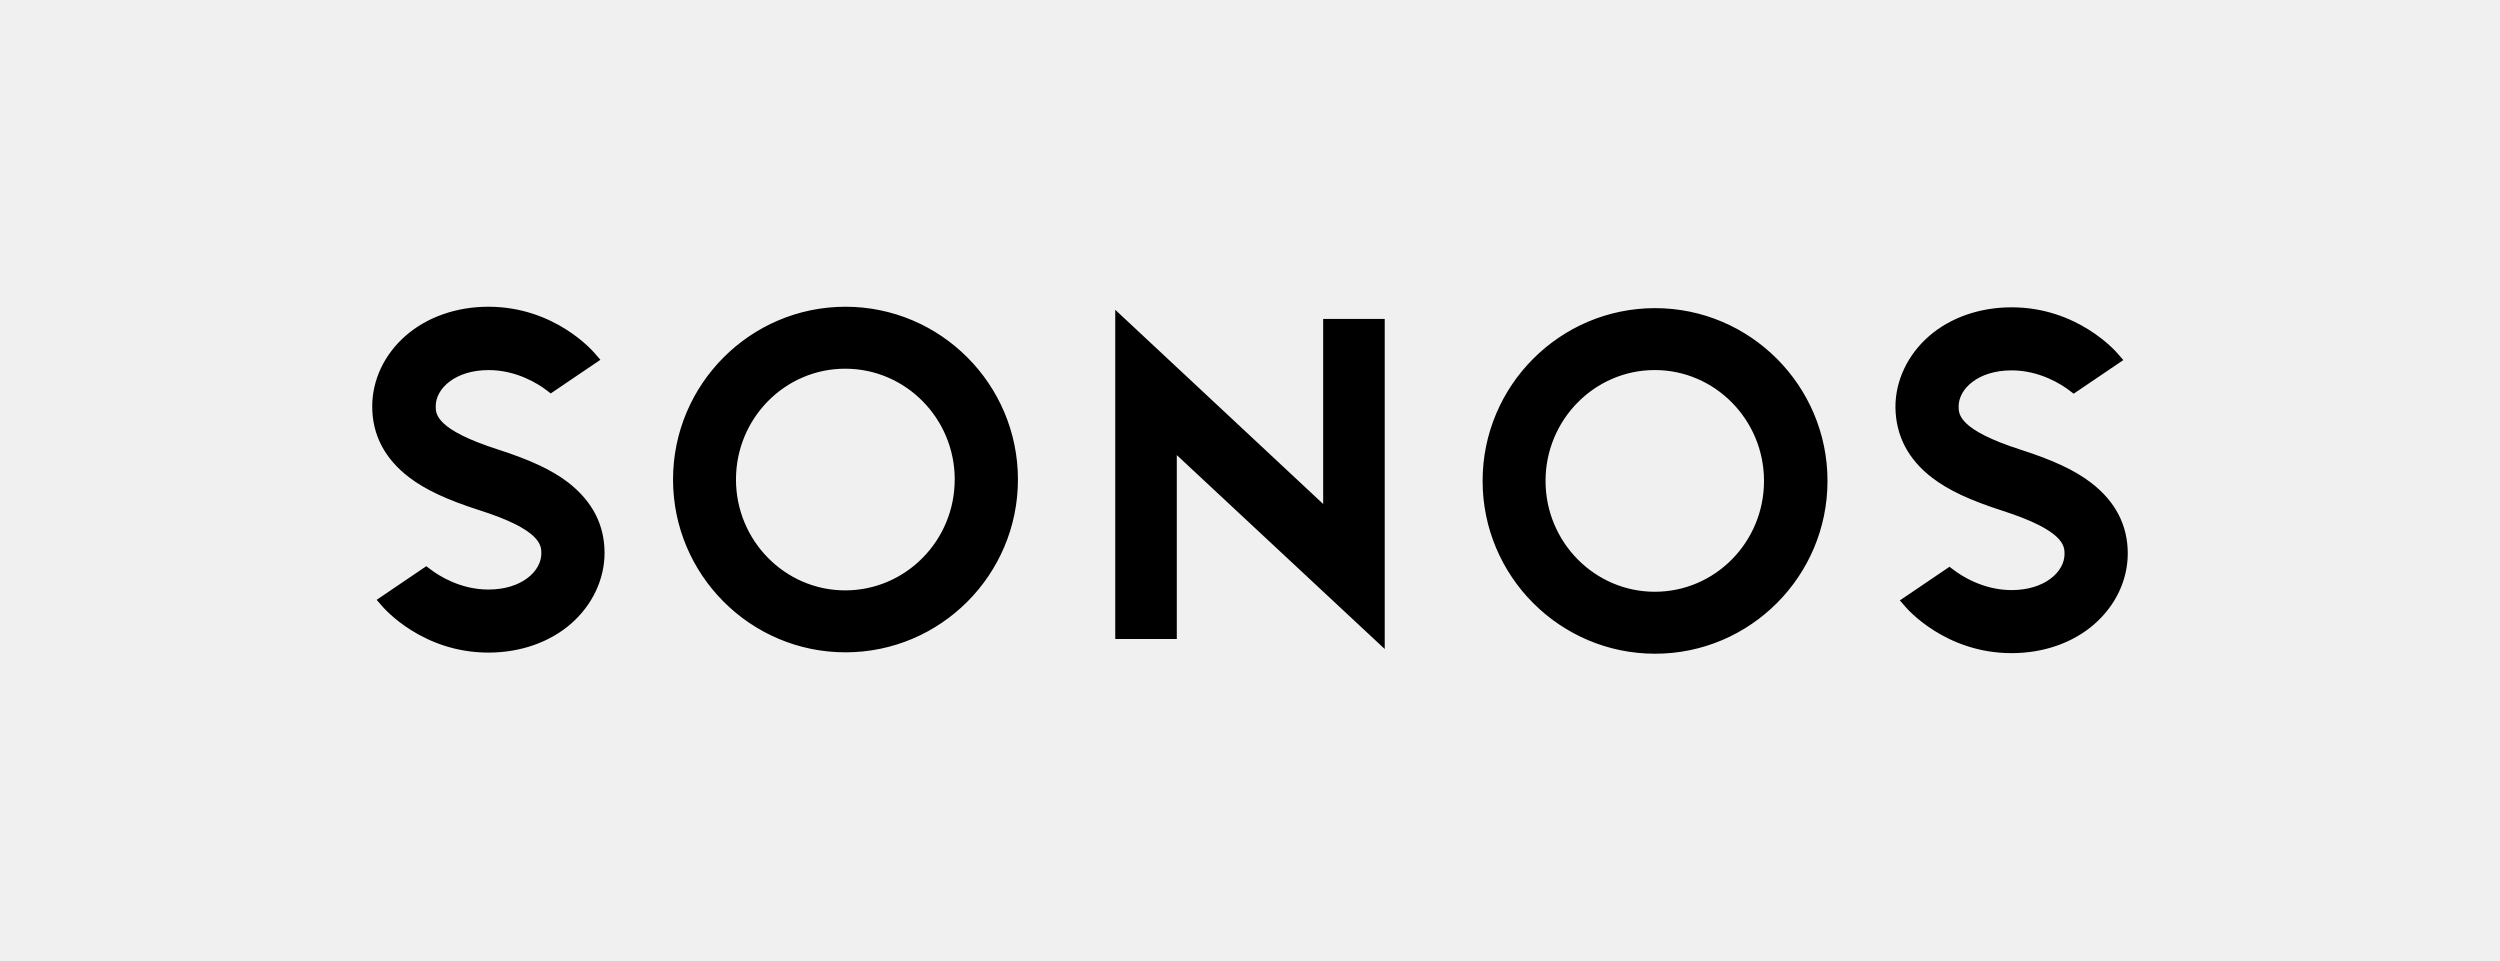
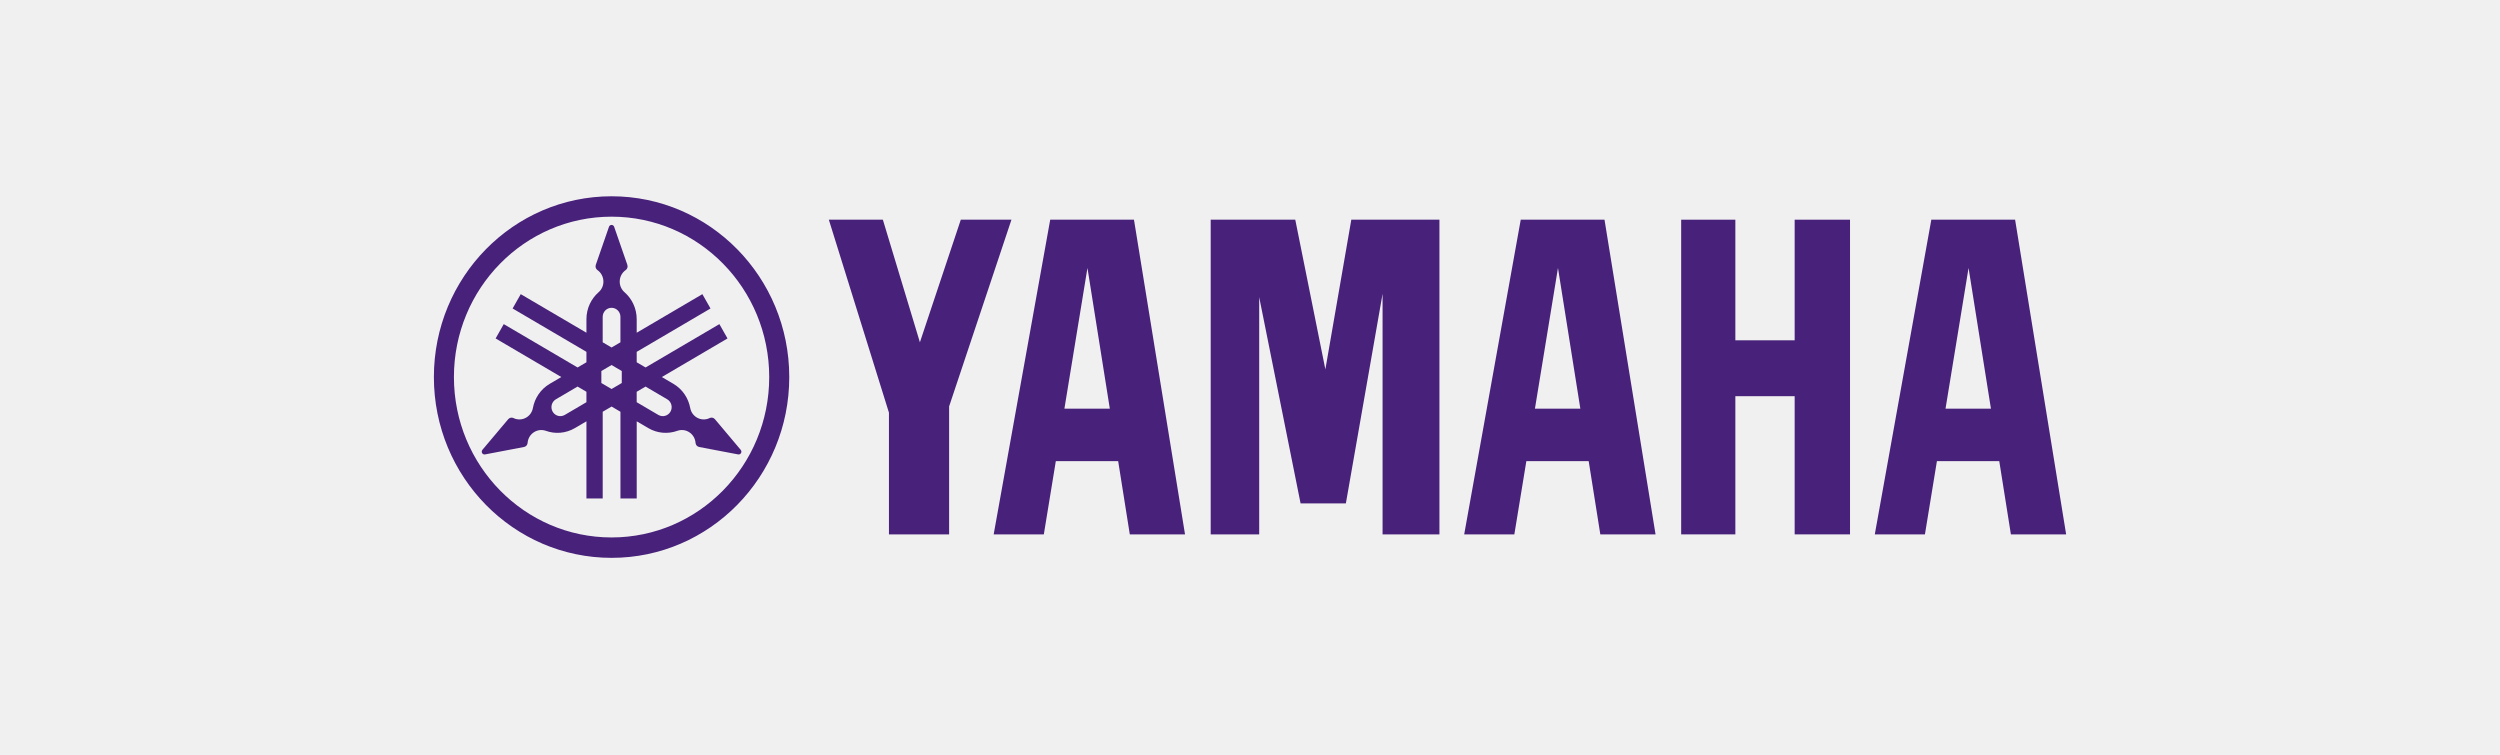
- <svg xmlns="http://www.w3.org/2000/svg" width="190" height="73" viewBox="0 0 190 73" fill="none">
-   <path d="M100.561 24.241H105.239V49.323L89.437 34.587V48.563H84.759V23.545L100.561 38.303V24.241ZM77.363 36.445C77.363 43.686 71.484 49.577 64.258 49.577C57.029 49.577 51.151 43.686 51.151 36.445C51.151 29.204 57.029 23.312 64.258 23.312C71.484 23.312 77.363 29.204 77.363 36.445ZM72.56 36.445C72.56 31.8 68.829 28.021 64.236 28.021C59.643 28.021 55.934 31.8 55.934 36.445C55.934 41.09 59.663 44.869 64.236 44.869C68.829 44.869 72.558 41.09 72.558 36.445H72.56ZM43.166 36.655C41.921 35.705 40.279 34.946 37.855 34.164C33.114 32.644 33.114 31.463 33.114 30.871C33.114 29.52 34.61 28.126 37.138 28.126C39.266 28.126 40.911 29.182 41.521 29.646L41.858 29.9L45.63 27.344L45.209 26.86C45.083 26.711 42.175 23.312 37.118 23.312C34.693 23.312 32.462 24.094 30.839 25.508C29.216 26.923 28.289 28.866 28.289 30.891C28.289 33.047 29.238 34.861 31.091 36.276C32.335 37.225 33.978 37.985 36.401 38.766C41.142 40.266 41.142 41.469 41.142 42.06C41.142 43.412 39.647 44.806 37.118 44.806C34.99 44.806 33.346 43.75 32.735 43.285L32.398 43.031L28.626 45.587L29.048 46.072C29.175 46.219 32.083 49.597 37.118 49.597C39.541 49.597 41.775 48.817 43.397 47.402C45.02 45.987 45.946 44.024 45.946 42.019C45.946 39.885 45.02 38.092 43.166 36.655ZM112.678 36.55C112.678 29.309 118.556 23.418 125.785 23.418C133.011 23.418 138.89 29.309 138.89 36.55C138.89 43.791 133.011 49.683 125.785 49.683C118.556 49.683 112.678 43.791 112.678 36.55ZM117.461 36.55C117.461 41.195 121.19 44.974 125.763 44.974C130.356 44.974 134.065 41.195 134.065 36.55C134.065 31.905 130.336 28.124 125.763 28.124C121.19 28.124 117.461 31.904 117.461 36.548V36.55ZM146.855 36.316C148.097 37.269 149.74 38.027 152.165 38.809C156.905 40.33 156.905 41.511 156.905 42.102C156.905 43.454 155.409 44.847 152.881 44.847C150.753 44.847 149.11 43.791 148.498 43.327L148.161 43.075L144.39 45.629L144.81 46.114C144.937 46.263 147.846 49.639 152.882 49.639C155.304 49.639 157.537 48.859 159.16 47.444C160.782 46.03 161.71 44.087 161.71 42.06C161.71 39.907 160.761 38.091 158.908 36.677C157.664 35.727 156.021 34.966 153.598 34.186C148.856 32.666 148.856 31.483 148.856 30.891C148.856 29.541 150.352 28.148 152.881 28.148C155.009 28.148 156.653 29.204 157.264 29.668L157.6 29.921L161.373 27.366L160.951 26.881C160.824 26.733 157.916 23.356 152.881 23.356C150.457 23.356 148.224 24.136 146.602 25.55C144.979 26.965 144.053 28.928 144.053 30.935C144.073 33.088 145 34.903 146.855 36.318V36.316Z" fill="black" />
+ <svg xmlns="http://www.w3.org/2000/svg" width="242" height="73" viewBox="0 0 242 73" fill="none">
+   <g clip-path="url(#clip0_9382_8306)">
+     <path d="M59.2 19C49.701 19 42 26.834 42 36.5C42 46.164 49.701 54 59.2 54C68.699 54 76.401 46.164 76.401 36.5C76.401 26.834 68.7 19 59.2 19ZM59.2 52.025C50.772 52.025 43.94 45.073 43.94 36.5C43.94 27.925 50.772 20.974 59.2 20.974C67.628 20.974 74.46 27.925 74.46 36.5C74.46 45.073 67.628 52.025 59.2 52.025Z" fill="#48217A" />
+     <path d="M71.7 43.544L69.203 40.577C69.172 40.541 69.135 40.51 69.094 40.485C68.966 40.411 68.816 40.409 68.692 40.47C68.311 40.654 67.85 40.65 67.456 40.419C67.106 40.215 66.883 39.871 66.814 39.497C66.638 38.545 66.072 37.675 65.183 37.153L64.065 36.497L70.423 32.762L69.636 31.375L62.491 35.571L61.632 35.068V34.059L68.777 29.861L67.99 28.474L61.632 32.209V30.896C61.632 29.852 61.174 28.917 60.452 28.286C60.168 28.039 59.988 27.671 59.988 27.26C59.988 26.798 60.215 26.389 60.563 26.145C60.677 26.066 60.75 25.933 60.75 25.783C60.75 25.734 60.742 25.686 60.728 25.641L59.451 21.958C59.416 21.85 59.316 21.773 59.199 21.773C59.083 21.773 58.983 21.85 58.948 21.958L57.672 25.641C57.657 25.686 57.649 25.734 57.649 25.783C57.649 25.933 57.723 26.066 57.836 26.145C58.183 26.389 58.411 26.798 58.411 27.26C58.411 27.671 58.231 28.039 57.946 28.286C57.224 28.917 56.767 29.852 56.767 30.896V32.209L50.408 28.474L49.621 29.861L56.767 34.059V35.068L55.908 35.571L48.763 31.375L47.977 32.762L54.335 36.497L53.216 37.153C52.327 37.675 51.76 38.545 51.585 39.497C51.516 39.871 51.293 40.215 50.943 40.419C50.55 40.65 50.089 40.654 49.707 40.47C49.583 40.41 49.433 40.411 49.306 40.485C49.264 40.51 49.227 40.541 49.197 40.577L46.699 43.542C46.626 43.627 46.61 43.753 46.668 43.858C46.727 43.96 46.842 44.009 46.951 43.988L50.724 43.269C50.77 43.26 50.815 43.243 50.856 43.219C50.985 43.143 51.06 43.013 51.071 42.872C51.105 42.445 51.339 42.039 51.732 41.809C52.081 41.605 52.485 41.578 52.839 41.704C53.736 42.026 54.761 41.961 55.65 41.438L56.768 40.783V48.252H58.342V39.858L59.201 39.353L60.06 39.858V48.251H61.634V40.782L62.752 41.438C63.641 41.961 64.666 42.025 65.563 41.704C65.916 41.577 66.32 41.603 66.669 41.808C67.063 42.039 67.296 42.444 67.33 42.872C67.341 43.012 67.417 43.143 67.544 43.218C67.586 43.243 67.631 43.259 67.677 43.268L71.45 43.987C71.559 44.009 71.674 43.959 71.733 43.857C71.789 43.753 71.773 43.628 71.7 43.544ZM56.766 38.934L54.668 40.166C54.257 40.407 53.732 40.264 53.495 39.846C53.258 39.427 53.399 38.893 53.81 38.652L55.908 37.419L56.767 37.924L56.766 38.934ZM58.34 30.669C58.34 30.186 58.724 29.795 59.199 29.795C59.673 29.795 60.058 30.186 60.058 30.669V33.134L59.199 33.637L58.34 33.134V30.669ZM60.187 37.076L59.199 37.656L58.211 37.076V35.915L59.199 35.334L60.187 35.915V37.076ZM64.903 39.847C64.666 40.264 64.14 40.407 63.729 40.166L61.631 38.933V37.925L62.49 37.42L64.588 38.652C64.999 38.894 65.139 39.427 64.903 39.847Z" fill="#48217A" />
+     <path d="M173.723 32.942H167.982V21.266H162.738V51.728H167.982V38.351H173.723V51.728H179.081V21.266H173.723V32.942Z" fill="#48217A" />
+     <path d="M80.231 21.266L86.05 39.945V51.728H91.875V39.339L97.909 21.266H93.006L89.046 33.134L85.461 21.266H80.231Z" fill="#48217A" />
+     <path d="M130.807 21.266L128.295 35.757L125.382 21.266H117.195V51.728H121.89V28.765L125.896 48.728H130.28L133.833 28.441V51.728H139.338V21.266H130.807Z" fill="#48217A" />
+     <path d="M195.062 21.266H186.952L181.48 51.728H186.333L187.493 44.64H193.529L194.655 51.728H200.002L195.062 21.266ZM188.326 39.562L190.557 25.938L192.723 39.562H188.326Z" fill="#48217A" />
+     <path d="M147.208 21.266L141.734 51.728H146.588L147.75 44.64H153.785L154.911 51.728H160.257L155.316 21.266H147.208ZM148.581 39.562L150.812 25.938L152.978 39.562H148.581Z" fill="#48217A" />
+     <path d="M101.661 21.266L96.188 51.728H101.042L102.203 44.64H108.239L109.365 51.728H114.71L109.769 21.266H101.661ZM103.034 39.562L105.266 25.938L107.431 39.562H103.034Z" fill="#48217A" />
+   </g>
+   <defs>
+     <clipPath id="clip0_9382_8306">
+       <rect width="158" height="35" fill="white" transform="translate(42 19)" />
+     </clipPath>
+   </defs>
</svg>
